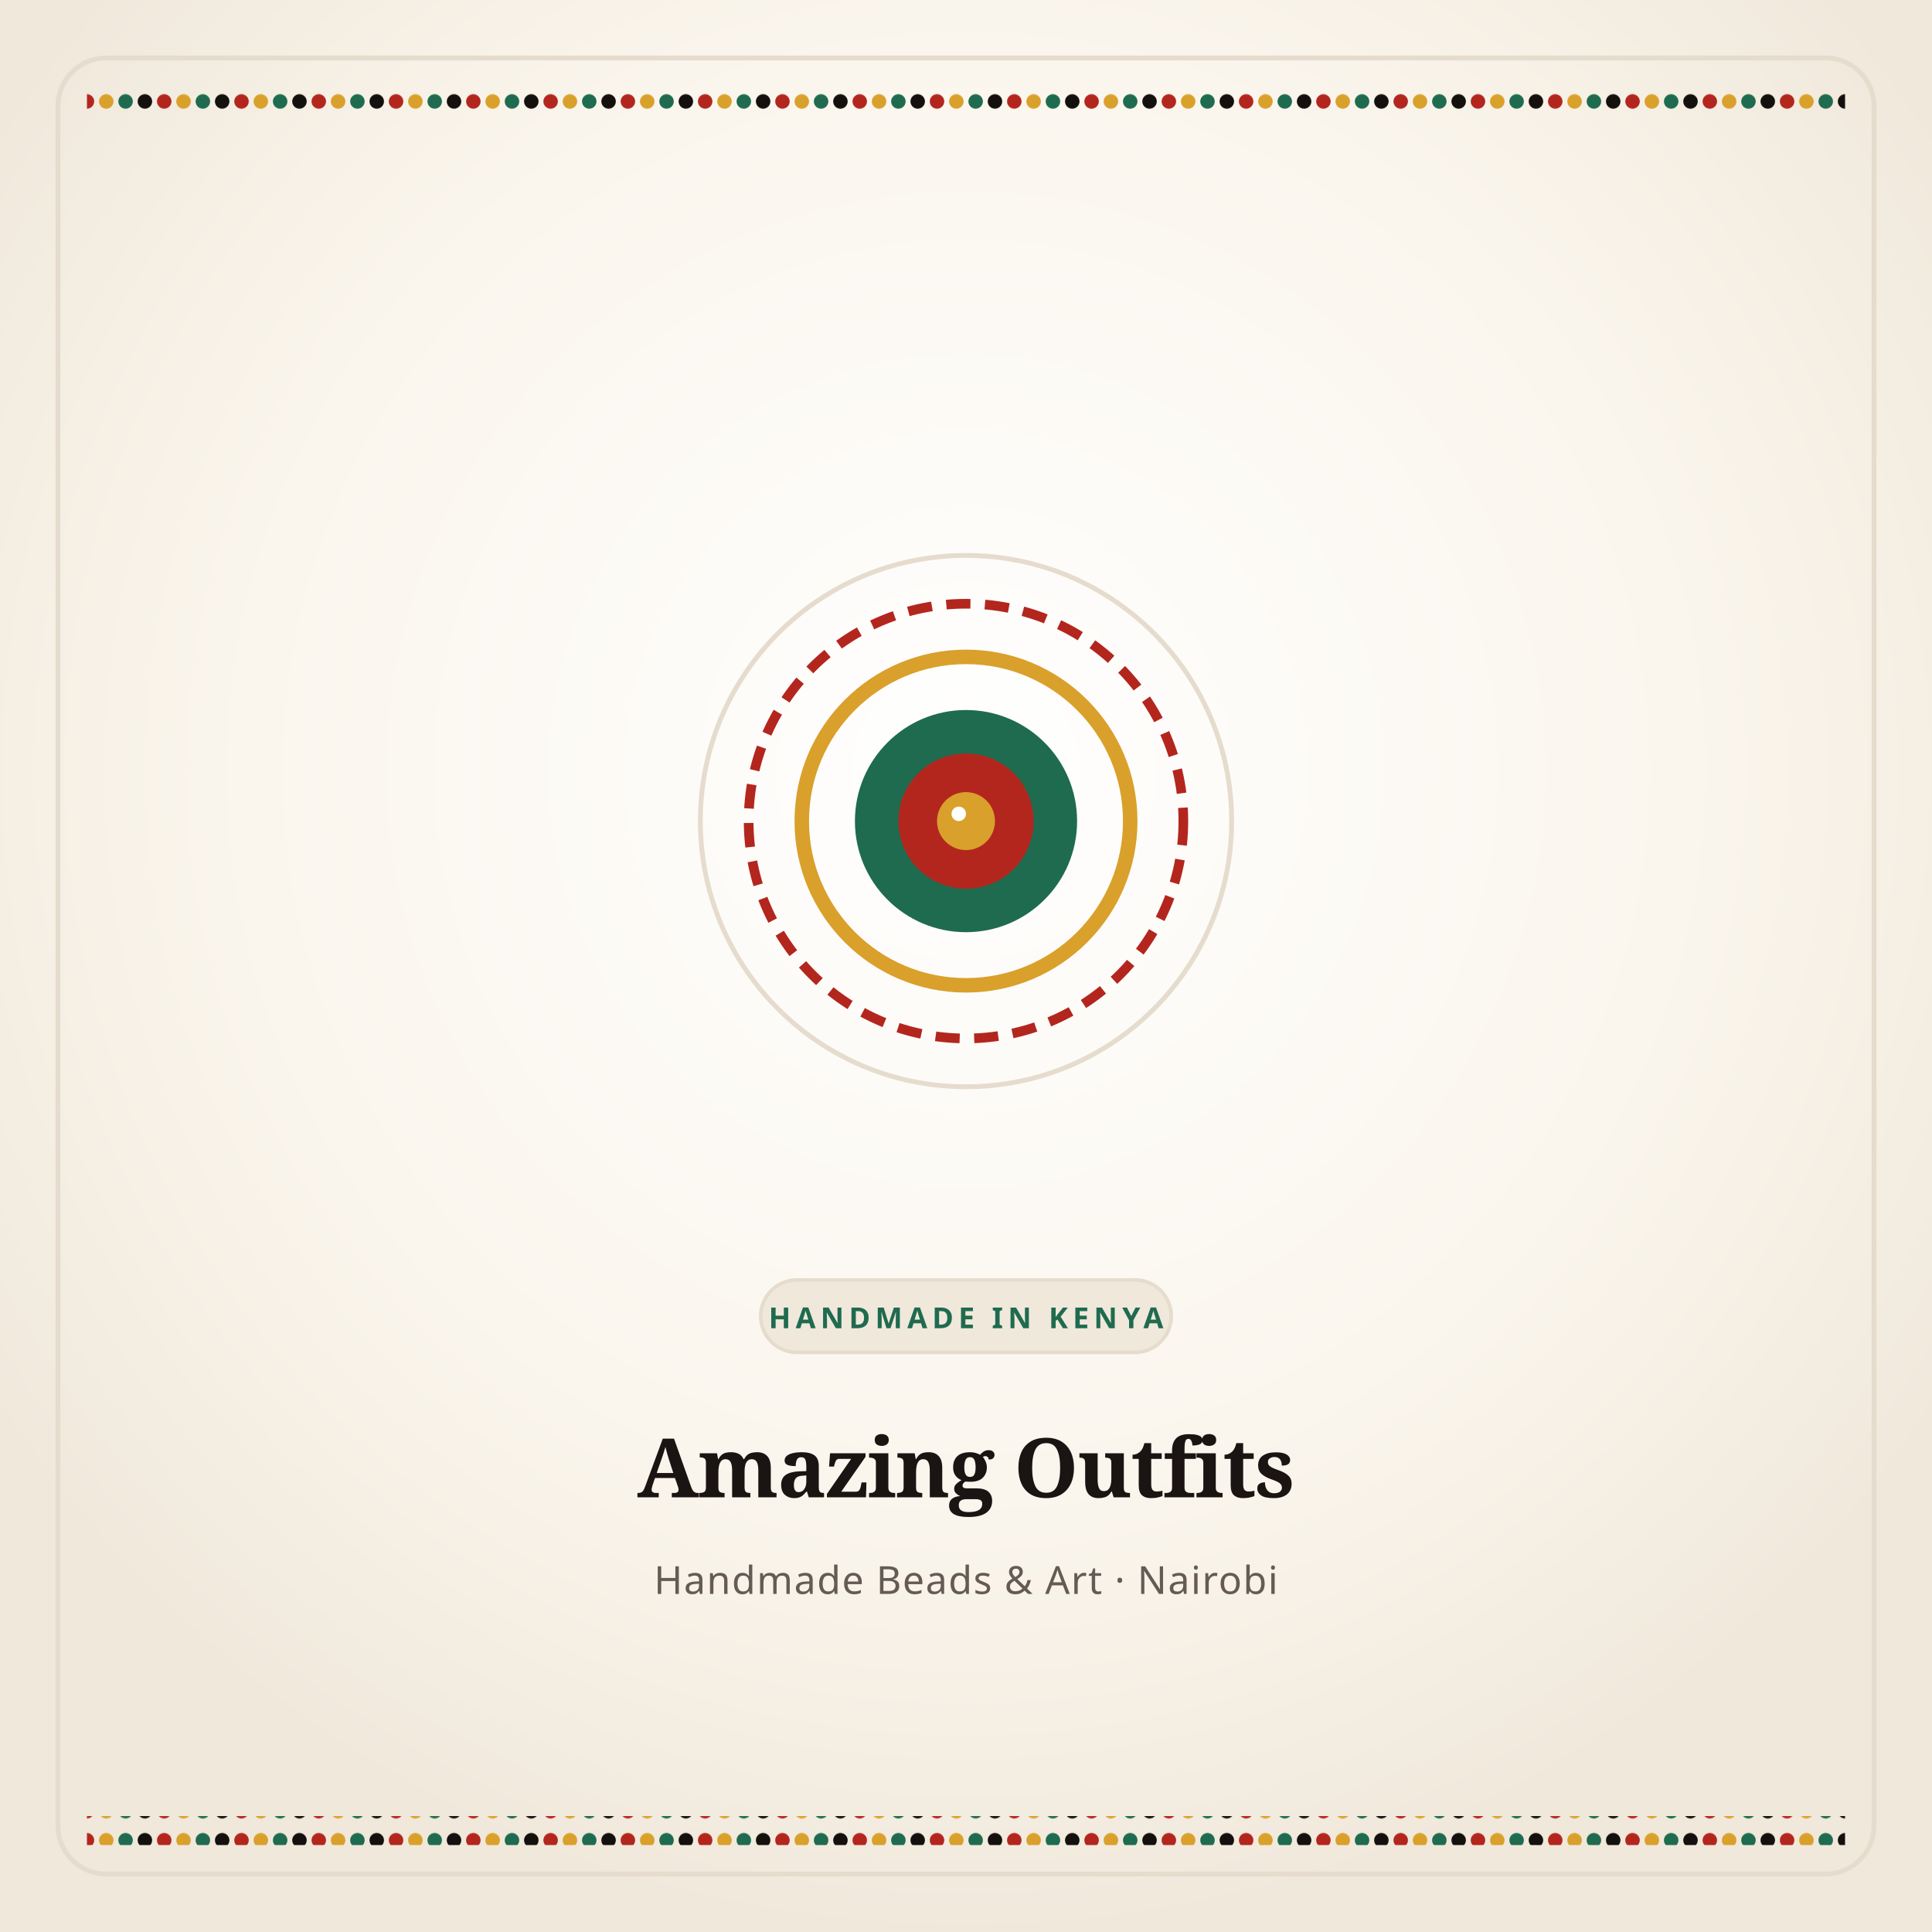
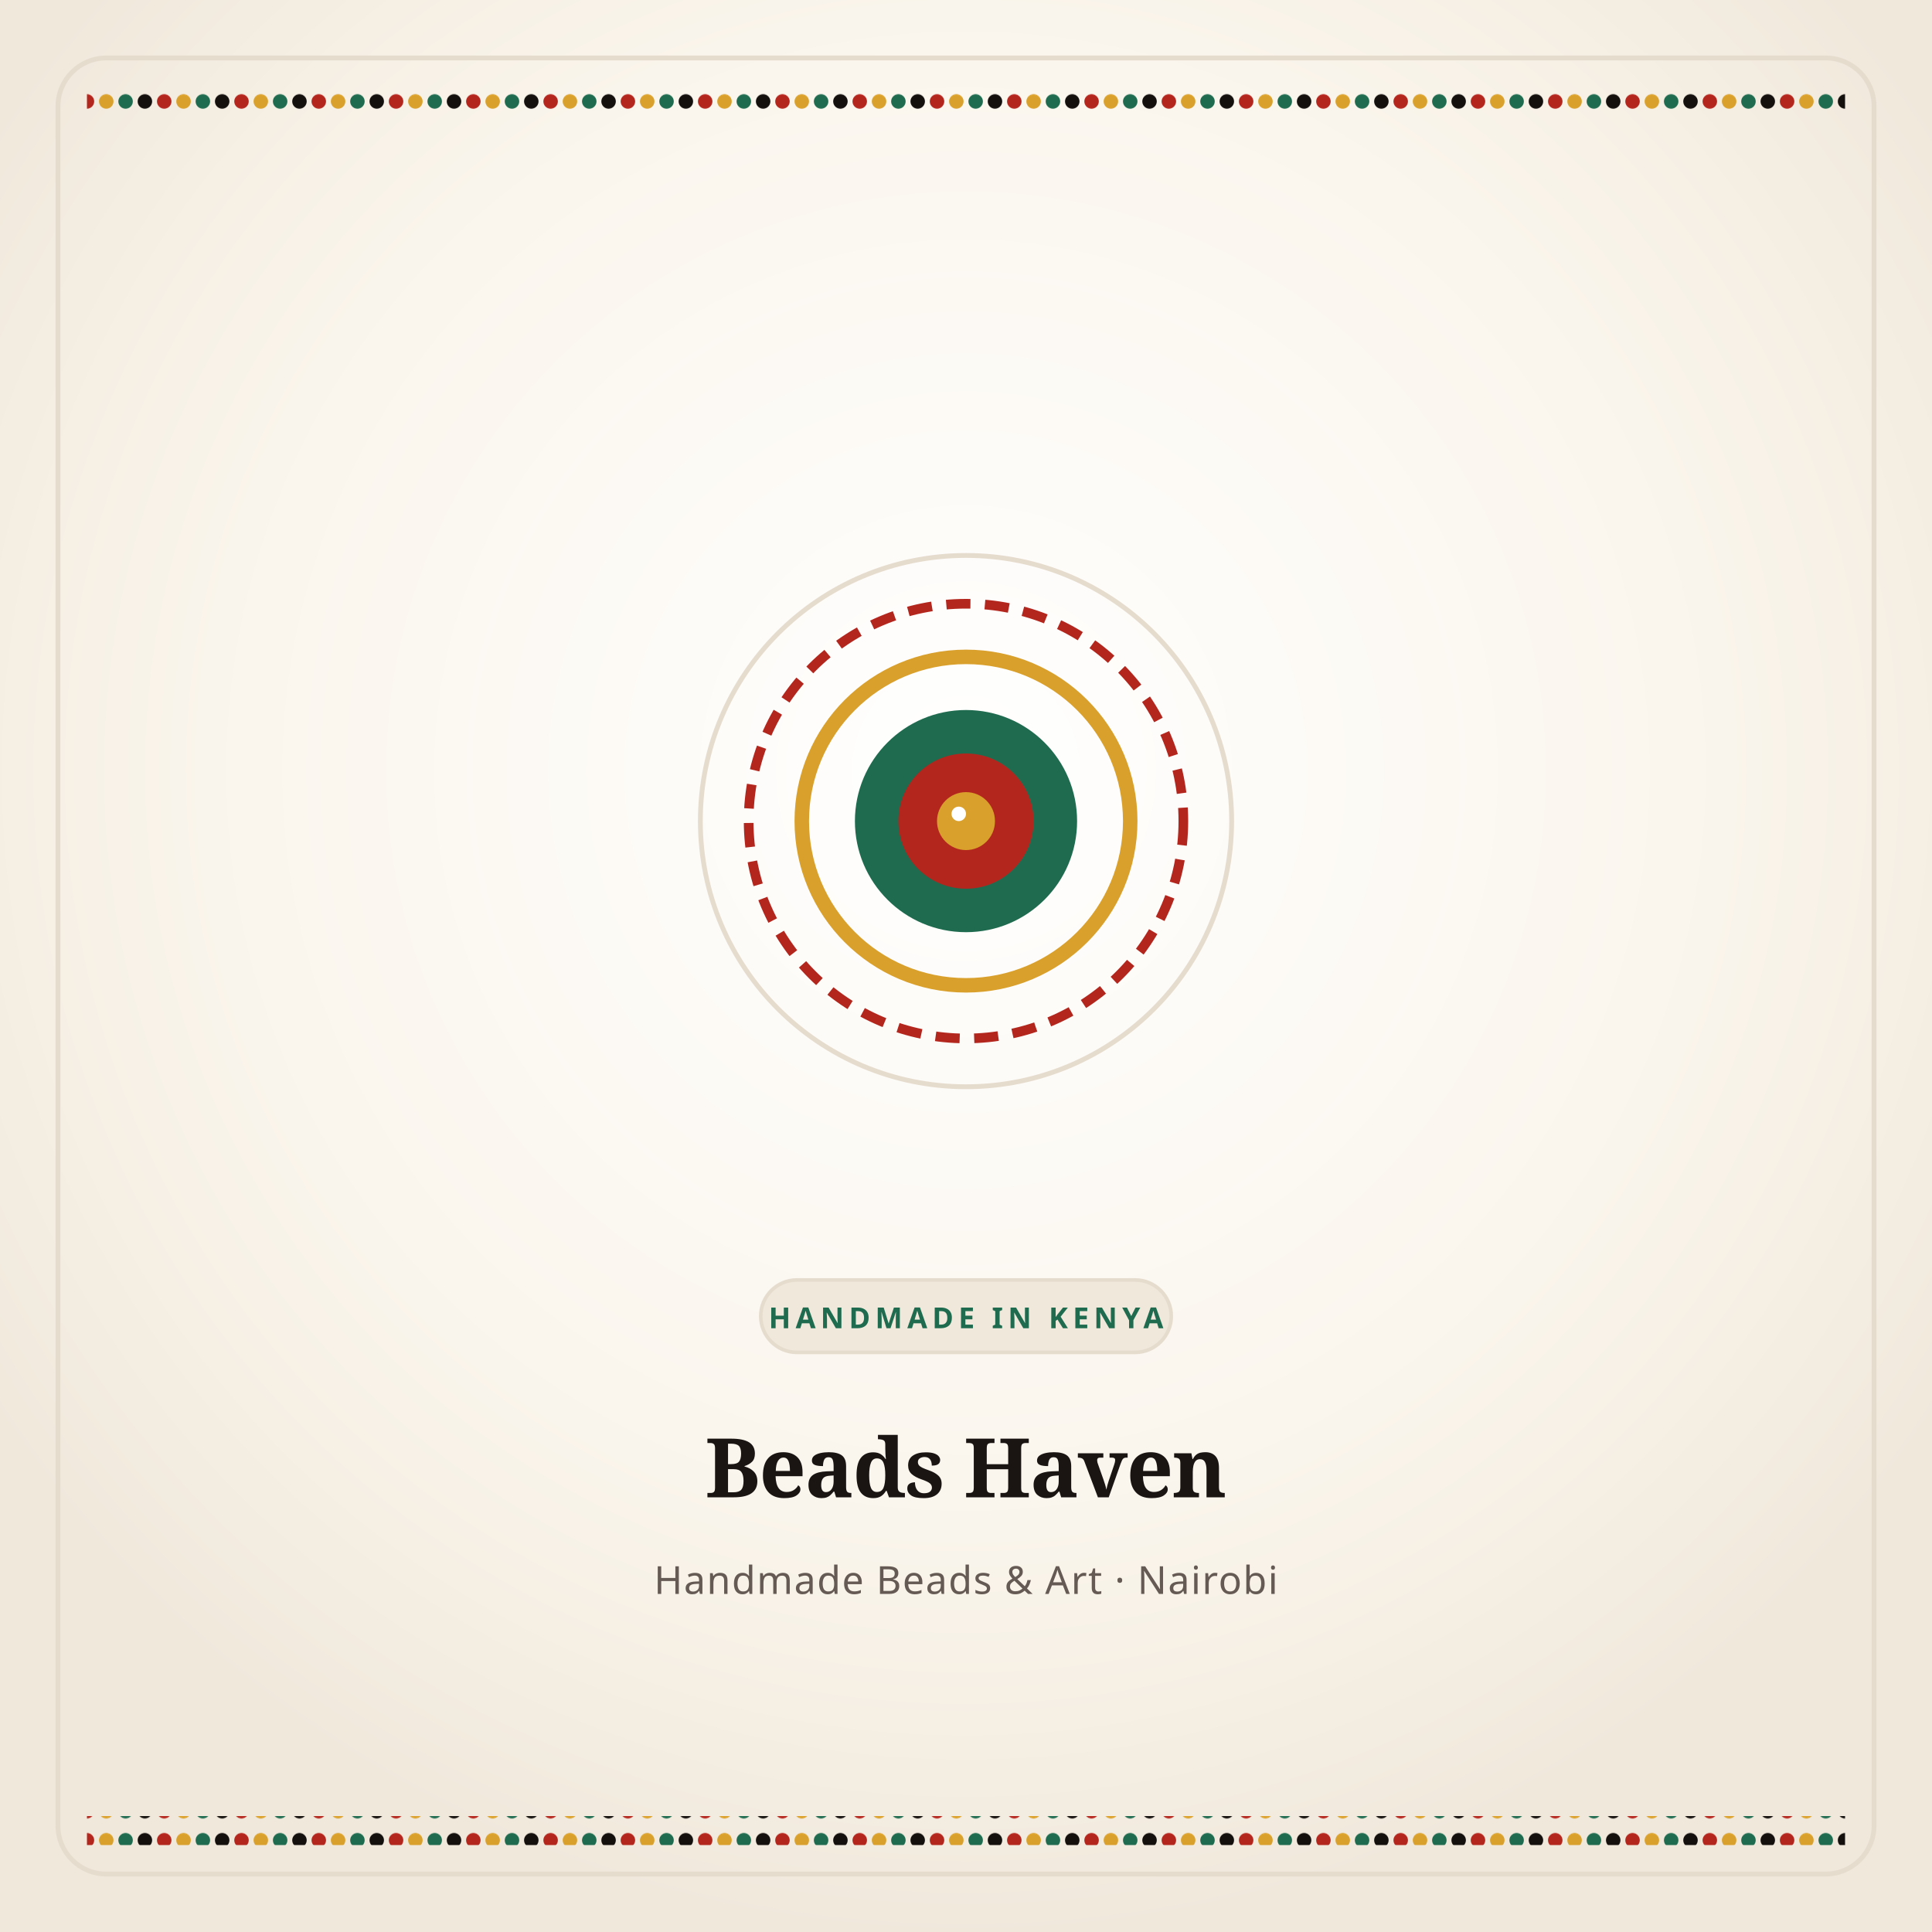
<svg xmlns="http://www.w3.org/2000/svg" viewBox="0 0 800 800" width="800" height="800">
  <defs>
    <radialGradient id="cardGlow" cx="50%" cy="40%" r="60%">
      <stop offset="0%" stop-color="#ffffff" />
      <stop offset="65%" stop-color="#faf5ec" />
      <stop offset="100%" stop-color="#f0e8db" />
    </radialGradient>
    <pattern id="beadBorder" width="32" height="12" patternUnits="userSpaceOnUse">
      <circle cx="4" cy="6" r="3" fill="#b3261e" />
      <circle cx="12" cy="6" r="3" fill="#d9a02b" />
      <circle cx="20" cy="6" r="3" fill="#1f6b4f" />
      <circle cx="28" cy="6" r="3" fill="#14100e" />
    </pattern>
  </defs>
  <rect width="800" height="800" fill="url(#cardGlow)" />
  <rect x="24" y="24" width="752" height="752" rx="20" fill="none" stroke="#e6dcce" stroke-width="2" />
  <rect x="36" y="36" width="728" height="12" fill="url(#beadBorder)" />
  <rect x="36" y="752" width="728" height="12" fill="url(#beadBorder)" />
  <g transform="translate(400, 340)">
    <circle cx="0" cy="0" r="110" fill="none" stroke="#e6dcce" stroke-width="2" />
    <circle cx="0" cy="0" r="90" fill="none" stroke="#b3261e" stroke-width="4" stroke-dasharray="10,6" />
    <circle cx="0" cy="0" r="68" fill="none" stroke="#d9a02b" stroke-width="6" />
    <circle cx="0" cy="0" r="46" fill="#1f6b4f" />
    <circle cx="0" cy="0" r="28" fill="#b3261e" />
    <circle cx="0" cy="0" r="12" fill="#d9a02b" />
    <circle cx="-3" cy="-3" r="3" fill="#ffffff" />
  </g>
  <g transform="translate(400, 545)">
    <rect x="-85" y="-15" width="170" height="30" rx="15" fill="#f0e8db" stroke="#e6dcce" stroke-width="1.5" />
    <text x="0" y="5" text-anchor="middle" font-family="'DM Sans', system-ui, sans-serif" font-weight="700" font-size="12" letter-spacing="2" fill="#1f6b4f">
      HANDMADE IN KENYA
    </text>
  </g>
  <text x="400" y="620" text-anchor="middle" font-family="'Playfair Display', Georgia, serif" font-weight="700" font-size="34" letter-spacing="-0.5" fill="#1a1412">
-     Amazing Outfits
+     Beads Haven
  </text>
  <text x="400" y="660" text-anchor="middle" font-family="'DM Sans', system-ui, sans-serif" font-weight="500" font-size="16" letter-spacing="0.5" fill="#655b54">
    Handmade Beads &amp; Art · Nairobi
  </text>
</svg>
